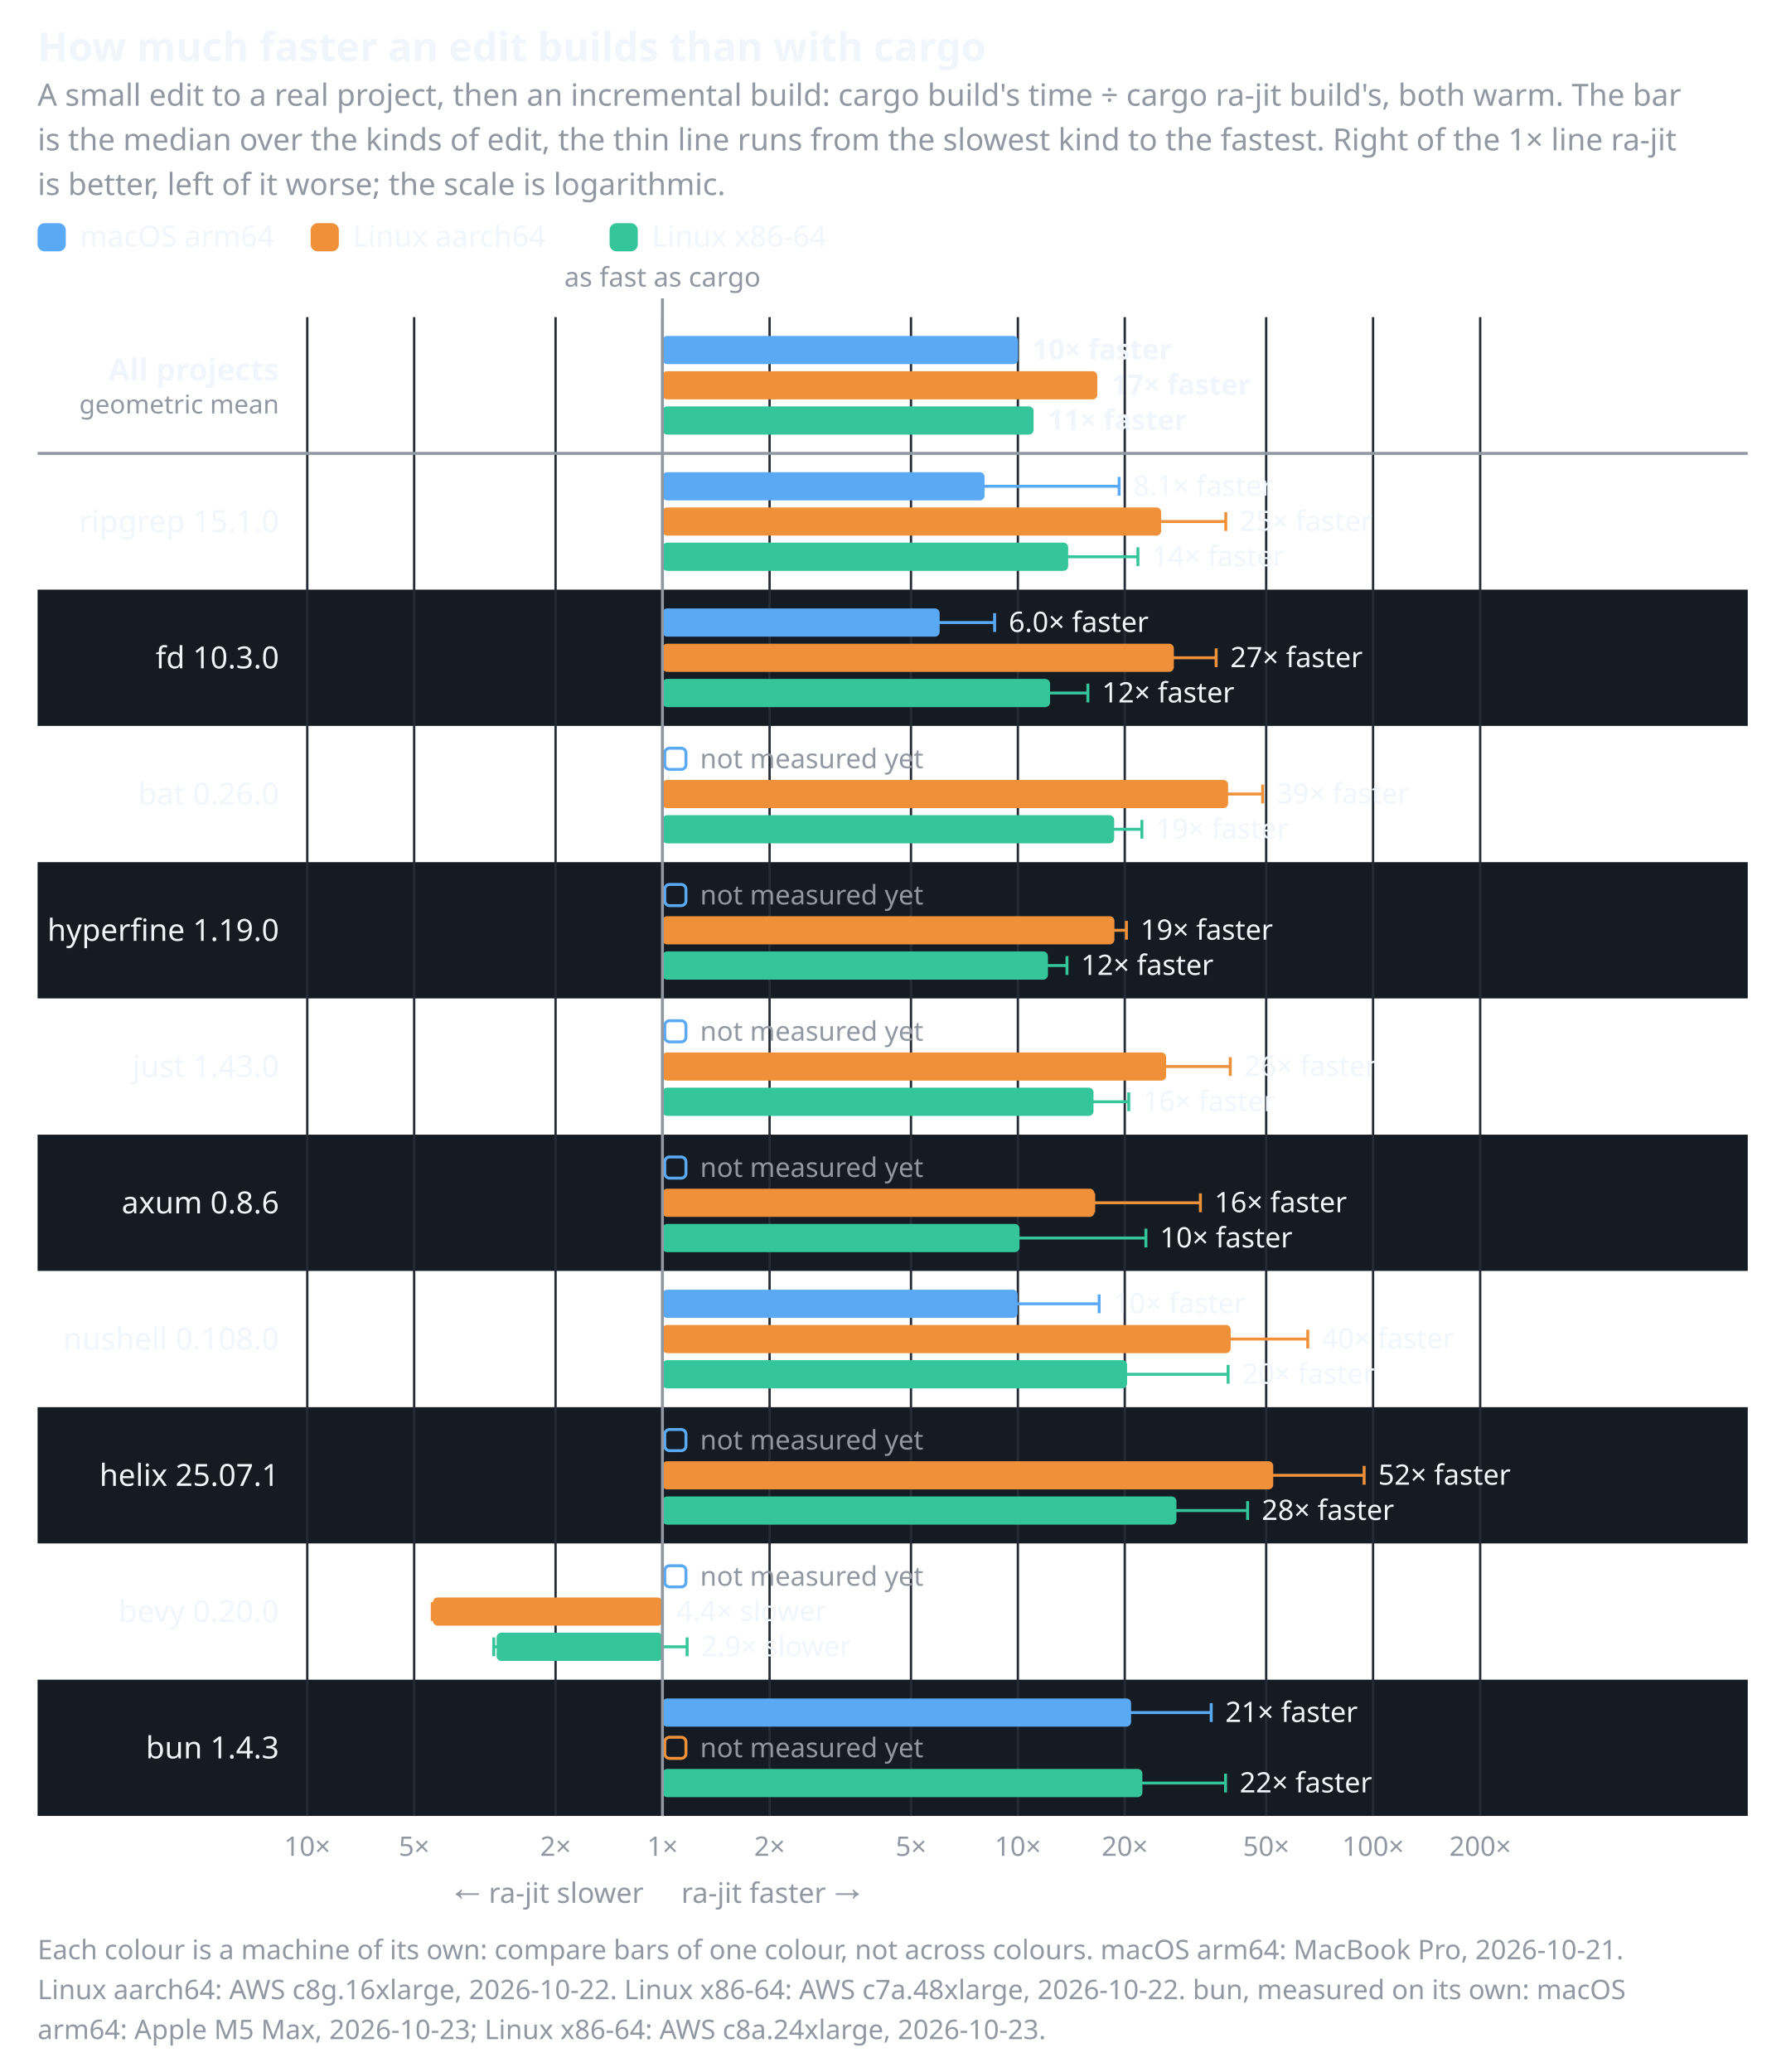
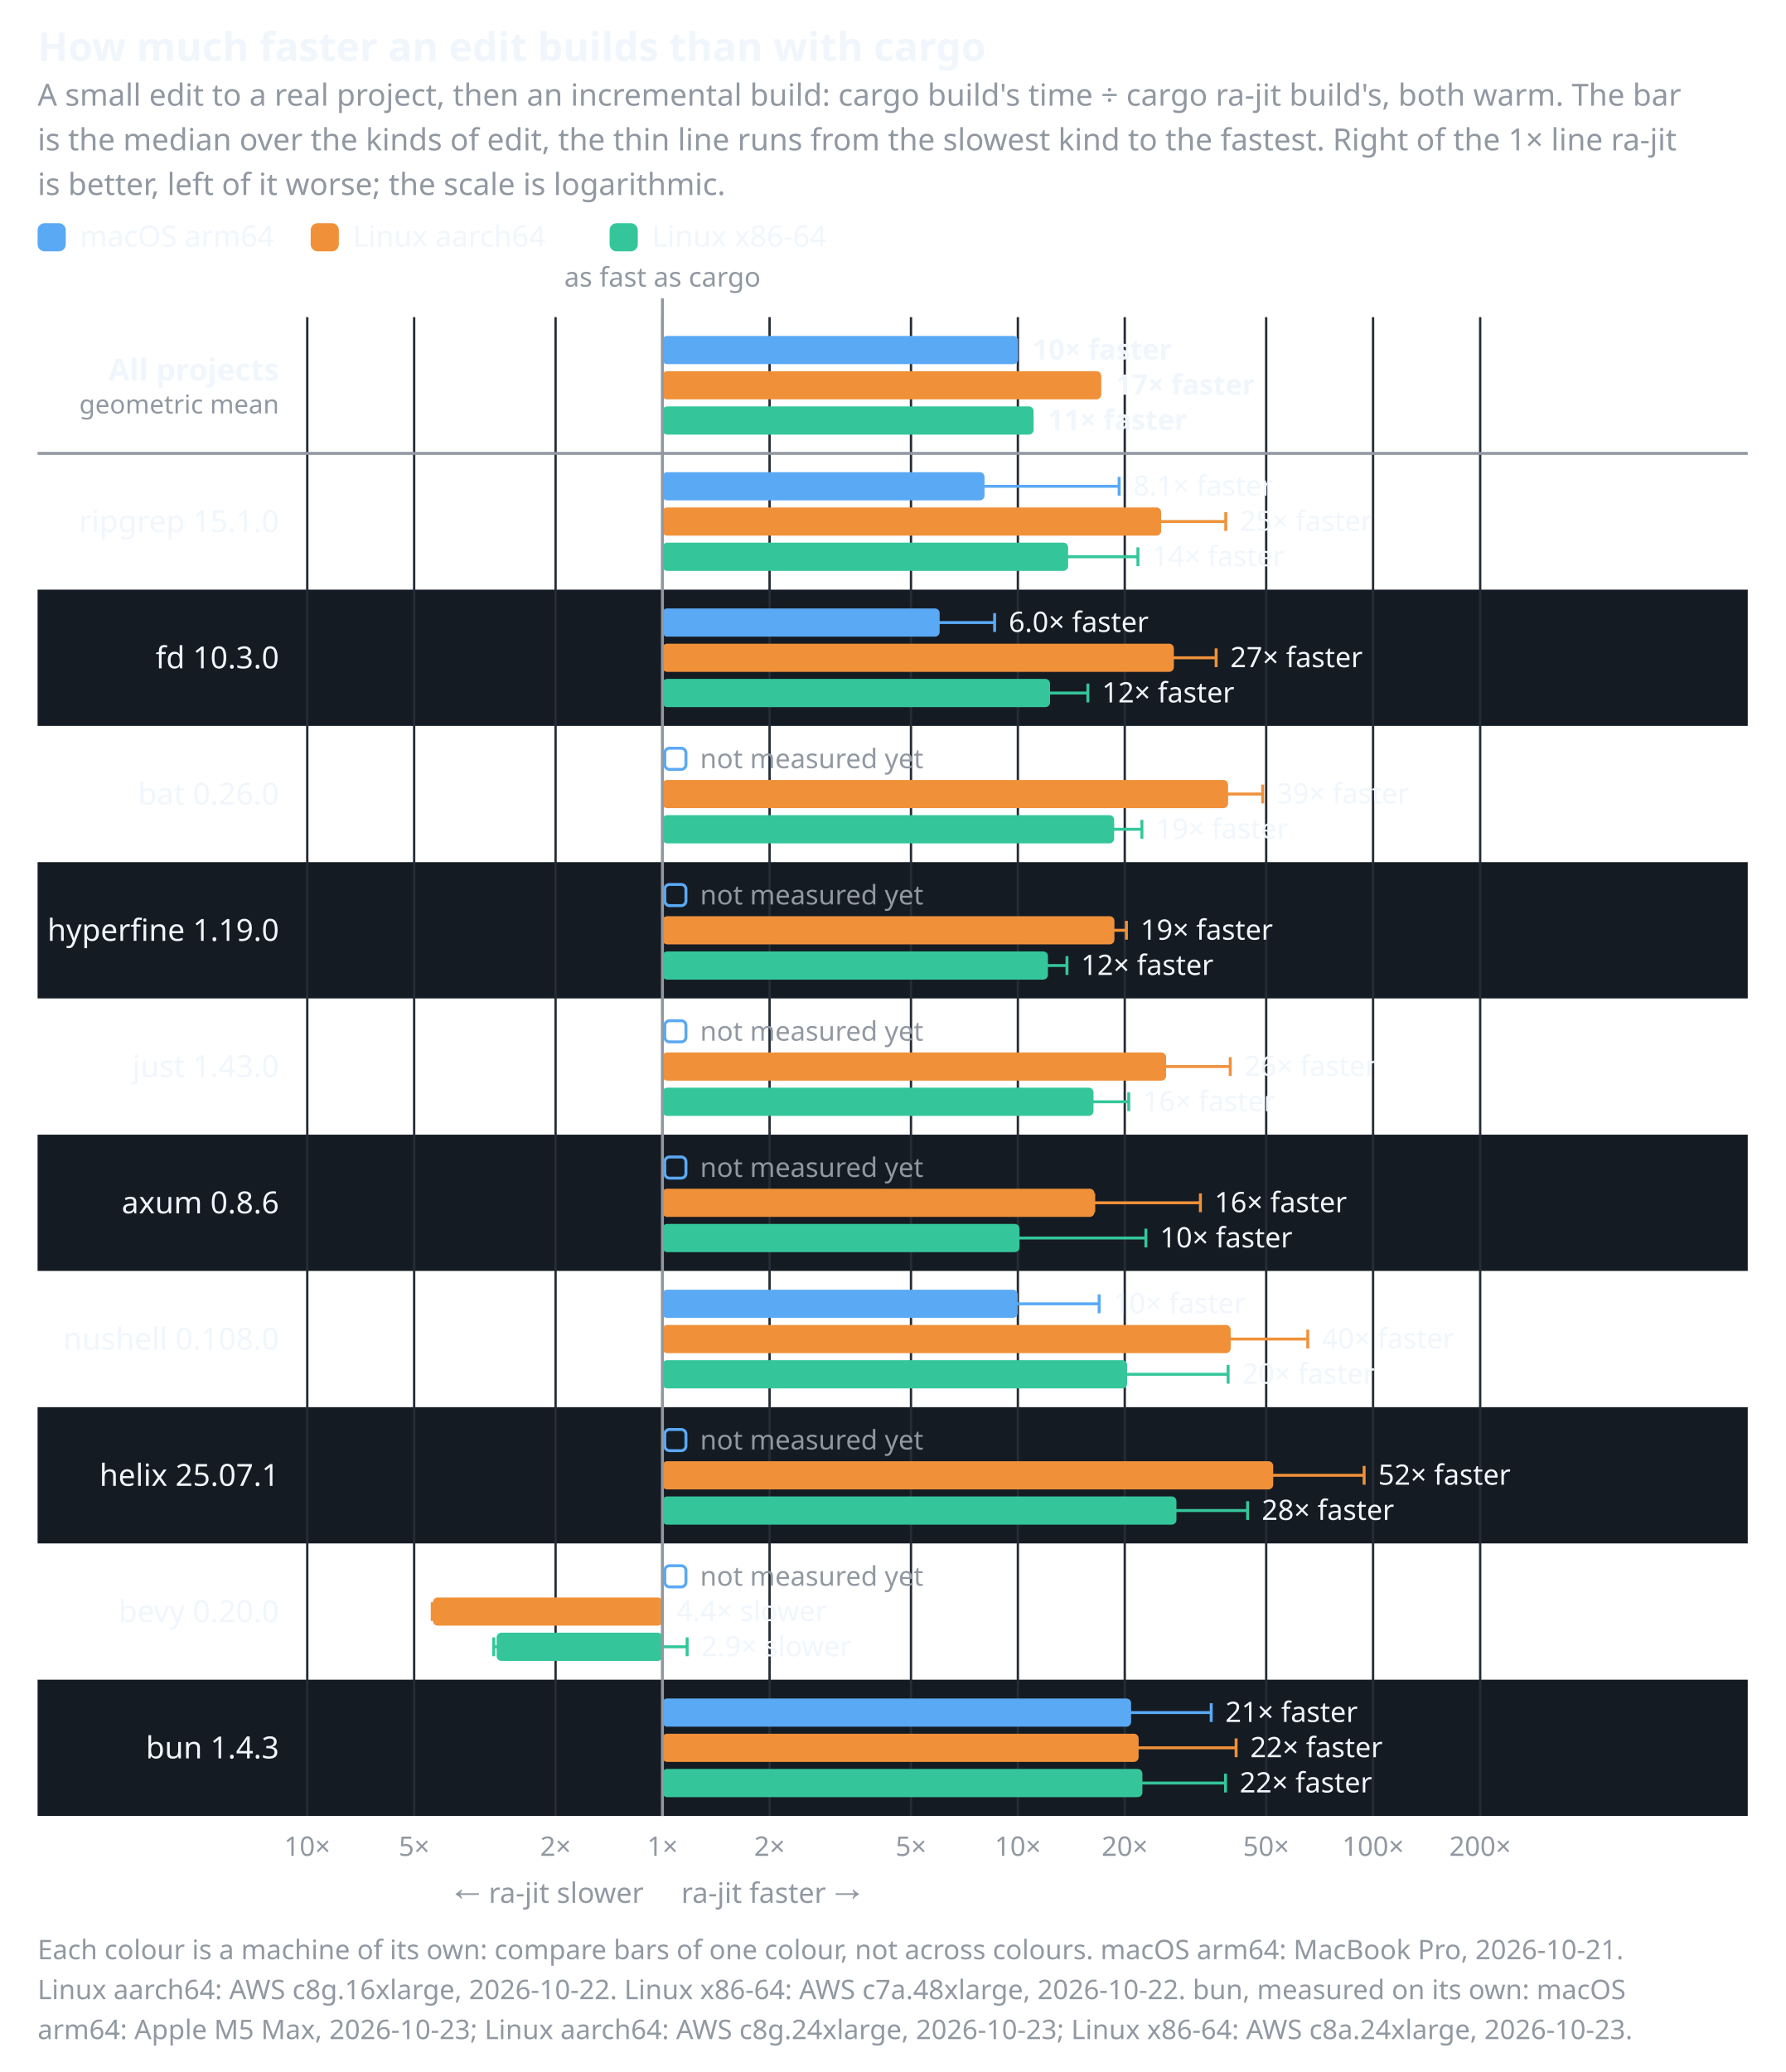
<svg xmlns="http://www.w3.org/2000/svg" width="760" height="882" viewBox="0 0 760 882" role="img" aria-label="How much faster an edit builds than with cargo">
  <style>text{font-family:-apple-system, BlinkMacSystemFont, 'Segoe UI', 'Noto Sans', Helvetica, Arial, sans-serif;fill:#f0f6fc}.d{fill:#9198a1}.b{font-weight:600}.v{font-variant-numeric:tabular-nums}.g{stroke:#262c36}.r{stroke:#9198a1;stroke-width:1.25}.z{fill:#151b23}.o{fill:none;stroke-width:1.25}.p0{fill:#5aa9f5}.w0{stroke:#5aa9f5}.p1{fill:#f0913a}.w1{stroke:#f0913a}.p2{fill:#34c69a}.w2{stroke:#34c69a}</style>
  <text x="16" y="26" font-size="17" class="b">How much faster an edit builds than with cargo</text>
  <text x="16" y="45" font-size="13" class="d">A small edit to a real project, then an incremental build: cargo build's time ÷ cargo ra-jit build's, both warm. The bar</text>
  <text x="16" y="64" font-size="13" class="d">is the median over the kinds of edit, the thin line runs from the slowest kind to the fastest. Right of the 1× line ra-jit</text>
  <text x="16" y="83" font-size="13" class="d">is better, left of it worse; the scale is logarithmic.</text>
  <rect x="16" y="95" width="12" height="12" rx="3" class="p0" />
  <text x="34" y="105" font-size="12.5">macOS arm64</text>
  <rect x="132.25" y="95" width="12" height="12" rx="3" class="p1" />
  <text x="150.2" y="105" font-size="12.5">Linux aarch64</text>
  <rect x="259.5" y="95" width="12" height="12" rx="3" class="p2" />
  <text x="277.5" y="105" font-size="12.5">Linux x86-64</text>
  <rect x="16" y="715" width="728" height="58" class="z" />
  <rect x="16" y="599" width="728" height="58" class="z" />
  <rect x="16" y="483" width="728" height="58" class="z" />
  <rect x="16" y="367" width="728" height="58" class="z" />
  <rect x="16" y="251" width="728" height="58" class="z" />
  <line x1="130.8" y1="135" x2="130.8" y2="773" class="g" />
  <line x1="176.3" y1="135" x2="176.3" y2="773" class="g" />
  <line x1="236.5" y1="135" x2="236.5" y2="773" class="g" />
  <line x1="282" y1="135" x2="282" y2="773" class="g" />
  <line x1="327.6" y1="135" x2="327.6" y2="773" class="g" />
  <line x1="387.8" y1="135" x2="387.8" y2="773" class="g" />
  <line x1="433.3" y1="135" x2="433.3" y2="773" class="g" />
  <line x1="478.8" y1="135" x2="478.8" y2="773" class="g" />
  <line x1="539" y1="135" x2="539" y2="773" class="g" />
  <line x1="584.5" y1="135" x2="584.5" y2="773" class="g" />
  <line x1="630.1" y1="135" x2="630.1" y2="773" class="g" />
  <line x1="16" y1="193" x2="744" y2="193" class="r" />
  <rect x="282" y="143" width="151.4" height="12" rx="2" class="p0" />
-   <rect x="282" y="158" width="185.1" height="12" rx="2" class="p1" />
+   <rect x="282" y="158" width="186.8" height="12" rx="2" class="p1" />
  <rect x="282" y="173" width="158" height="12" rx="2" class="p2" />
  <rect x="282" y="201" width="137.1" height="12" rx="2" class="p0" />
  <path d="M384.1 207H476.4M384.1 203v8M476.4 203v8" class="o w0" />
  <rect x="282" y="216" width="212.3" height="12" rx="2" class="p1" />
  <path d="M466.2 222H521.8M466.2 218v8M521.8 218v8" class="o w1" />
  <rect x="282" y="231" width="172.7" height="12" rx="2" class="p2" />
  <path d="M432.3 237H484.4M432.3 233v8M484.4 233v8" class="o w2" />
  <rect x="282" y="259" width="118" height="12" rx="2" class="p0" />
  <path d="M395.8 265H423.4M395.8 261v8M423.4 261v8" class="o w0" />
  <rect x="282" y="274" width="217.7" height="12" rx="2" class="p1" />
  <path d="M481.9 280H517.7M481.9 276v8M517.7 276v8" class="o w1" />
  <rect x="282" y="289" width="165" height="12" rx="2" class="p2" />
  <path d="M433.2 295H463.1M433.2 291v8M463.1 291v8" class="o w2" />
  <rect x="283" y="318.5" width="9" height="9" rx="2" class="o w0" />
  <rect x="282" y="332" width="240.8" height="12" rx="2" class="p1" />
  <path d="M501.1 338H537.5M501.1 334v8M537.5 334v8" class="o w1" />
  <rect x="282" y="347" width="192.3" height="12" rx="2" class="p2" />
  <path d="M440.8 353H486.1M440.8 349v8M486.1 349v8" class="o w2" />
  <rect x="283" y="376.5" width="9" height="9" rx="2" class="o w0" />
  <rect x="282" y="390" width="192.4" height="12" rx="2" class="p1" />
  <path d="M427.7 396H479.5M427.7 392v8M479.5 392v8" class="o w1" />
  <rect x="282" y="405" width="164.1" height="12" rx="2" class="p2" />
  <path d="M408 411H454.2M408 407v8M454.2 407v8" class="o w2" />
  <rect x="283" y="434.5" width="9" height="9" rx="2" class="o w0" />
  <rect x="282" y="448" width="214.4" height="12" rx="2" class="p1" />
  <path d="M484.3 454H523.7M484.3 450v8M523.7 450v8" class="o w1" />
  <rect x="282" y="463" width="183.5" height="12" rx="2" class="p2" />
  <path d="M448.7 469H480.5M448.7 465v8M480.5 465v8" class="o w2" />
  <rect x="283" y="492.5" width="9" height="9" rx="2" class="o w0" />
  <rect x="282" y="506" width="183.9" height="12" rx="2" class="p1" />
  <path d="M465.6 512H511M465.6 508v8M511 508v8" class="o w1" />
  <rect x="282" y="521" width="152" height="12" rx="2" class="p2" />
  <path d="M433.1 527H487.8M433.1 523v8M487.8 523v8" class="o w2" />
  <rect x="282" y="549" width="151.2" height="12" rx="2" class="p0" />
  <path d="M373 555H467.9M373 551v8M467.9 551v8" class="o w0" />
  <rect x="282" y="564" width="241.9" height="12" rx="2" class="p1" />
  <path d="M493.1 570H556.7M493.1 566v8M556.7 566v8" class="o w1" />
  <rect x="282" y="579" width="197.8" height="12" rx="2" class="p2" />
  <path d="M400.2 585H522.8M400.2 581v8M522.8 581v8" class="o w2" />
  <rect x="283" y="608.5" width="9" height="9" rx="2" class="o w0" />
  <rect x="282" y="622" width="260" height="12" rx="2" class="p1" />
  <path d="M510.7 628H580.7M510.7 624v8M580.7 624v8" class="o w1" />
  <rect x="282" y="637" width="218.8" height="12" rx="2" class="p2" />
  <path d="M458.8 643H531.1M458.8 639v8M531.1 639v8" class="o w2" />
  <rect x="283" y="666.5" width="9" height="9" rx="2" class="o w0" />
  <rect x="184.3" y="680" width="97.7" height="12" rx="2" class="p1" />
  <path d="M184 686H206.7M184 682v8M206.7 682v8" class="o w1" />
  <rect x="211.4" y="695" width="70.6" height="12" rx="2" class="p2" />
  <path d="M210.2 701H292.5M210.2 697v8M292.5 697v8" class="o w2" />
  <rect x="282" y="723" width="199.5" height="12" rx="2" class="p0" />
  <path d="M425 729H515.6M425 725v8M515.6 725v8" class="o w0" />
-   <rect x="283" y="739.5" width="9" height="9" rx="2" class="o w1" />
+   <rect x="282" y="738" width="202.7" height="12" rx="2" class="p1" />
+   <path d="M468 744H526.2M468 740v8M526.2 740v8" class="o w1" />
  <rect x="282" y="753" width="204.3" height="12" rx="2" class="p2" />
  <path d="M466.5 759H521.7M466.5 755v8M521.7 755v8" class="o w2" />
  <line x1="282" y1="127" x2="282" y2="773" class="r" />
  <text x="130.8" y="790" font-size="11.5" text-anchor="middle" class="d v">10×</text>
  <text x="176.3" y="790" font-size="11.5" text-anchor="middle" class="d v">5×</text>
  <text x="236.5" y="790" font-size="11.5" text-anchor="middle" class="d v">2×</text>
  <text x="282" y="790" font-size="11.5" text-anchor="middle" class="d v">1×</text>
  <text x="327.6" y="790" font-size="11.5" text-anchor="middle" class="d v">2×</text>
  <text x="387.8" y="790" font-size="11.5" text-anchor="middle" class="d v">5×</text>
  <text x="433.3" y="790" font-size="11.5" text-anchor="middle" class="d v">10×</text>
  <text x="478.8" y="790" font-size="11.5" text-anchor="middle" class="d v">20×</text>
  <text x="539" y="790" font-size="11.5" text-anchor="middle" class="d v">50×</text>
  <text x="584.5" y="790" font-size="11.5" text-anchor="middle" class="d v">100×</text>
  <text x="630.1" y="790" font-size="11.5" text-anchor="middle" class="d v">200×</text>
  <text x="118.8" y="162" font-size="13" text-anchor="end" class="b">All projects</text>
  <text x="118.8" y="176" font-size="11" text-anchor="end" class="d">geometric mean</text>
  <text x="439.5" y="153" font-size="12" class="v b">10× faster</text>
-   <text x="473.1" y="168" font-size="12" class="v b">17× faster</text>
+   <text x="474.9" y="168" font-size="12" class="v b">17× faster</text>
  <text x="446" y="183" font-size="12" class="v b">11× faster</text>
  <text x="118.8" y="226.5" font-size="13" text-anchor="end">ripgrep 15.1.0</text>
  <text x="482.4" y="211" font-size="12" class="v">8.1× faster</text>
  <text x="527.8" y="226" font-size="12" class="v">25× faster</text>
  <text x="490.4" y="241" font-size="12" class="v">14× faster</text>
  <text x="118.8" y="284.5" font-size="13" text-anchor="end">fd 10.3.0</text>
  <text x="429.4" y="269" font-size="12" class="v">6.0× faster</text>
  <text x="523.7" y="284" font-size="12" class="v">27× faster</text>
  <text x="469.1" y="299" font-size="12" class="v">12× faster</text>
  <text x="118.8" y="342.5" font-size="13" text-anchor="end">bat 0.26.0</text>
  <text x="298" y="327" font-size="11.5" class="d">not measured yet</text>
  <text x="543.5" y="342" font-size="12" class="v">39× faster</text>
  <text x="492.1" y="357" font-size="12" class="v">19× faster</text>
  <text x="118.8" y="400.5" font-size="13" text-anchor="end">hyperfine 1.19.0</text>
  <text x="298" y="385" font-size="11.5" class="d">not measured yet</text>
  <text x="485.5" y="400" font-size="12" class="v">19× faster</text>
  <text x="460.2" y="415" font-size="12" class="v">12× faster</text>
  <text x="118.8" y="458.5" font-size="13" text-anchor="end">just 1.43.0</text>
  <text x="298" y="443" font-size="11.5" class="d">not measured yet</text>
  <text x="529.7" y="458" font-size="12" class="v">26× faster</text>
  <text x="486.5" y="473" font-size="12" class="v">16× faster</text>
  <text x="118.8" y="516.5" font-size="13" text-anchor="end">axum 0.8.6</text>
  <text x="298" y="501" font-size="11.5" class="d">not measured yet</text>
  <text x="517" y="516" font-size="12" class="v">16× faster</text>
  <text x="493.8" y="531" font-size="12" class="v">10× faster</text>
  <text x="118.8" y="574.5" font-size="13" text-anchor="end">nushell 0.108.0</text>
  <text x="473.9" y="559" font-size="12" class="v">10× faster</text>
  <text x="562.7" y="574" font-size="12" class="v">40× faster</text>
  <text x="528.8" y="589" font-size="12" class="v">20× faster</text>
  <text x="118.8" y="632.5" font-size="13" text-anchor="end">helix 25.07.1</text>
  <text x="298" y="617" font-size="11.5" class="d">not measured yet</text>
  <text x="586.7" y="632" font-size="12" class="v">52× faster</text>
  <text x="537.1" y="647" font-size="12" class="v">28× faster</text>
  <text x="118.8" y="690.5" font-size="13" text-anchor="end">bevy 0.20.0</text>
  <text x="298" y="675" font-size="11.5" class="d">not measured yet</text>
  <text x="288" y="690" font-size="12" class="v">4.4× slower</text>
  <text x="298.5" y="705" font-size="12" class="v">2.9× slower</text>
  <text x="118.8" y="748.5" font-size="13" text-anchor="end">bun 1.4.3</text>
  <text x="521.6" y="733" font-size="12" class="v">21× faster</text>
-   <text x="298" y="748" font-size="11.5" class="d">not measured yet</text>
+   <text x="532.2" y="748" font-size="12" class="v">22× faster</text>
  <text x="527.7" y="763" font-size="12" class="v">22× faster</text>
  <text x="282" y="122" font-size="11.5" text-anchor="middle" class="d">as fast as cargo</text>
  <text x="274" y="810" font-size="12" text-anchor="end" class="d">← ra-jit slower</text>
  <text x="290" y="810" font-size="12" class="d">ra-jit faster →</text>
  <text x="16" y="834" font-size="11.5" class="d">Each colour is a machine of its own: compare bars of one colour, not across colours. macOS arm64: MacBook Pro, 2026-10-21.</text>
  <text x="16" y="851" font-size="11.5" class="d">Linux aarch64: AWS c8g.16xlarge, 2026-10-22. Linux x86-64: AWS c7a.48xlarge, 2026-10-22. bun, measured on its own: macOS</text>
-   <text x="16" y="868" font-size="11.5" class="d">arm64: Apple M5 Max, 2026-10-23; Linux x86-64: AWS c8a.24xlarge, 2026-10-23.</text>
+   <text x="16" y="868" font-size="11.5" class="d">arm64: Apple M5 Max, 2026-10-23; Linux aarch64: AWS c8g.24xlarge, 2026-10-23; Linux x86-64: AWS c8a.24xlarge, 2026-10-23.</text>
</svg>
